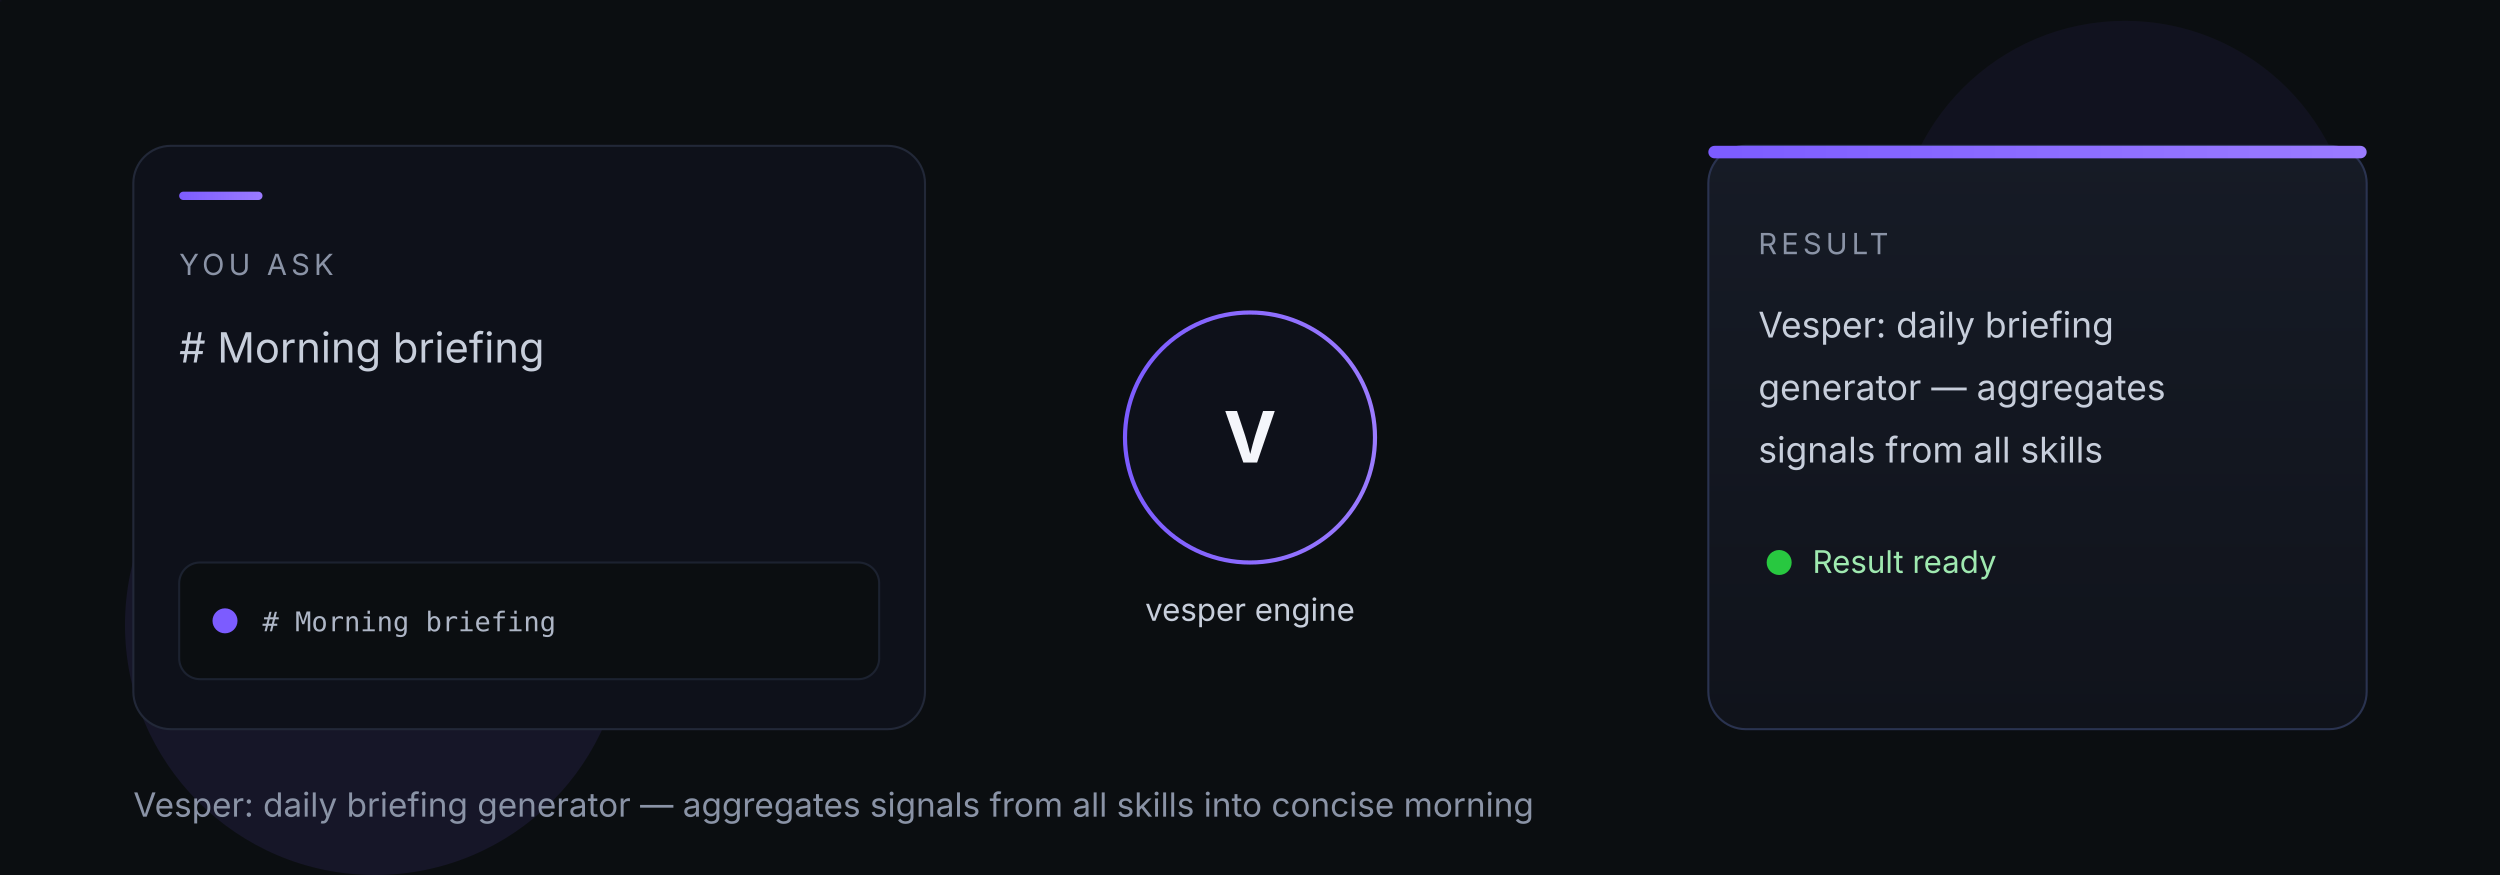
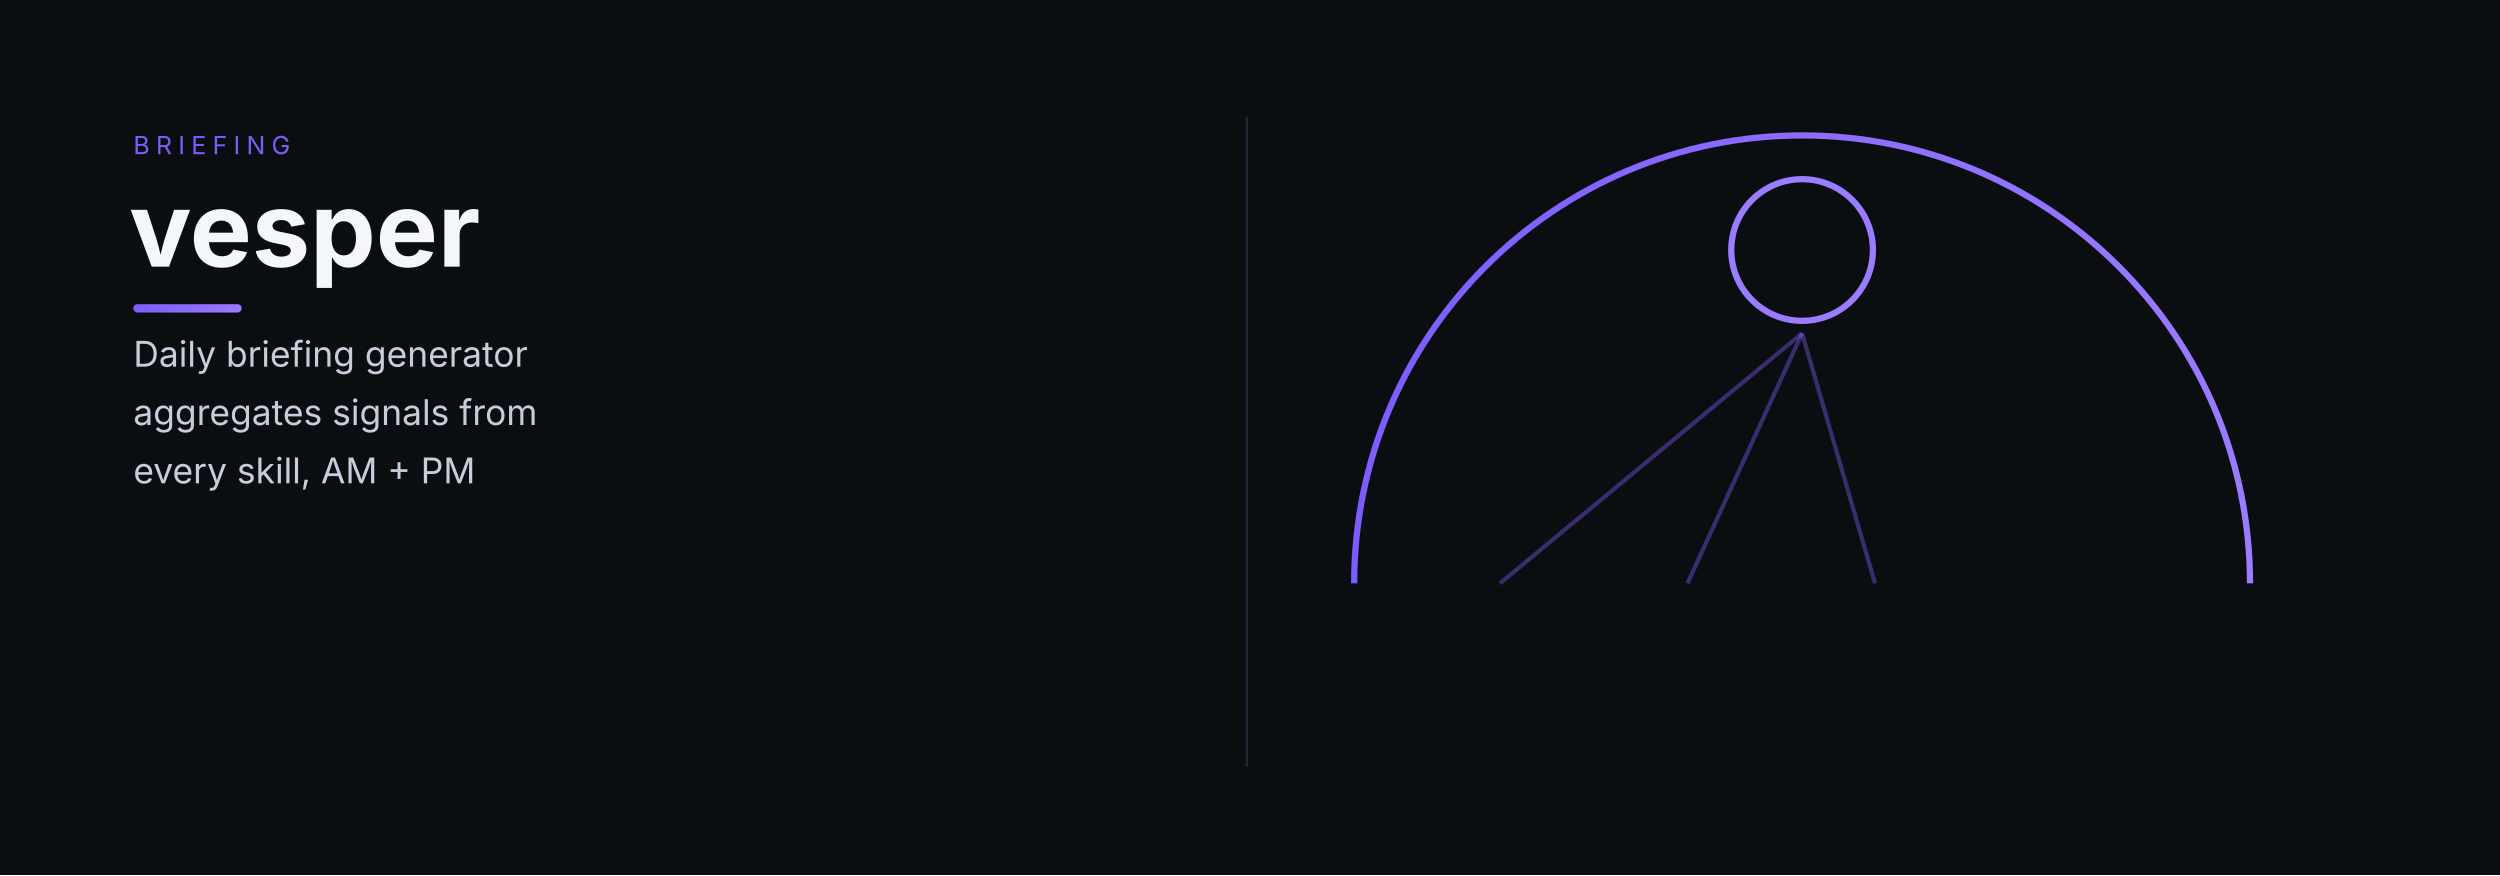
<svg xmlns="http://www.w3.org/2000/svg" width="1200" height="420" viewBox="0 0 1200 420" role="img" aria-labelledby="title desc">
  <defs>
-     <radialGradient id="glow" cx="0.32" cy="0.42" r="0.75" gradientUnits="userSpaceOnUse">
+     <radialGradient id="bg" cx="0.32" cy="0.42" r="0.95" gradientUnits="userSpaceOnUse">
      <stop offset="0" stop-color="#15101F" />
      <stop offset="0.55" stop-color="#0C0F16" />
      <stop offset="1" stop-color="#0B0E11" />
    </radialGradient>
-     <linearGradient id="accent" x1="0" y1="0" x2="1" y2="0">
+     <linearGradient id="acc" x1="0" y1="0" x2="1" y2="0">
      <stop offset="0" stop-color="#7C5CFF" />
      <stop offset="1" stop-color="#9B7BFF" />
    </linearGradient>
-     <linearGradient id="card" x1="0" y1="0" x2="0" y2="1">
+     <linearGradient id="panel" x1="0" y1="0" x2="0" y2="1">
      <stop offset="0" stop-color="#161B26" />
      <stop offset="1" stop-color="#10131B" />
    </linearGradient>
  </defs>
-   <rect width="1200" height="420" fill="url(#glow)" />
-   <circle cx="180" cy="300" r="120" fill="#7C5CFF" opacity="0.10" />
-   <circle cx="1020" cy="120" r="110" fill="#7C5CFF" opacity="0.06" />
-   <g transform="translate(64 70)">
-     <rect x="0" y="0" width="380" height="280" rx="18" fill="#0E111A" stroke="#222838" />
-     <rect x="22" y="22" width="40" height="4" rx="2" fill="url(#accent)" />
-     <text x="22" y="62" font-family="-apple-system, BlinkMacSystemFont, Segoe UI, sans-serif" font-size="14" letter-spacing="2" fill="#8A93A6">YOU ASK</text>
-     <text x="22" y="104" font-family="-apple-system, BlinkMacSystemFont, Segoe UI, sans-serif" font-size="20" fill="#C7CEDB"># Morning briefing</text>
-     <g transform="translate(22 200)">
-       <rect width="336" height="56" rx="10" fill="#0B0E11" stroke="#1C2230" />
-       <circle cx="22" cy="28" r="6" fill="#7C5CFF" />
-       <text x="40" y="33" font-family="ui-monospace, SFMono-Regular, Menlo, monospace" font-size="13" fill="#AEB6C6"># Morning briefing</text>
-     </g>
-   </g>
-   <g transform="translate(540 150)">
-     <circle cx="60" cy="60" r="60" fill="#0E111A" stroke="url(#accent)" stroke-width="2" />
-     <text x="60" y="72" text-anchor="middle" font-family="-apple-system, BlinkMacSystemFont, Segoe UI, sans-serif" font-size="34" font-weight="700" fill="#F4F6FB">V</text>
-     <text x="60" y="148" text-anchor="middle" font-family="-apple-system, BlinkMacSystemFont, Segoe UI, sans-serif" font-size="15" fill="#C7CEDB">vesper engine</text>
-   </g>
-   <g transform="translate(820 70)">
-     <rect x="0" y="0" width="316" height="280" rx="18" fill="url(#card)" stroke="#2A3350" />
-     <rect x="0" y="0" width="316" height="6" rx="3" fill="url(#accent)" />
-     <text x="24" y="52" font-family="-apple-system, BlinkMacSystemFont, Segoe UI, sans-serif" font-size="14" letter-spacing="2" fill="#8A93A6">RESULT</text>
-     <text x="24" y="92" font-family="-apple-system, BlinkMacSystemFont, Segoe UI, sans-serif" font-size="17" fill="#C7CEDB">Vesper: daily briefing</text>
-     <text x="24" y="122" font-family="-apple-system, BlinkMacSystemFont, Segoe UI, sans-serif" font-size="17" fill="#C7CEDB">generator — aggregates</text>
-     <text x="24" y="152" font-family="-apple-system, BlinkMacSystemFont, Segoe UI, sans-serif" font-size="17" fill="#C7CEDB">signals from all skills</text>
-     <circle cx="34" cy="200" r="6" fill="#28C840" />
-     <text x="50" y="205" font-family="-apple-system, BlinkMacSystemFont, Segoe UI, sans-serif" font-size="15" fill="#9FE9B0">Result ready</text>
-   </g>
-   <text x="64" y="392" font-family="-apple-system, BlinkMacSystemFont, Segoe UI, sans-serif" font-size="16" fill="#8A93A6">Vesper: daily briefing generator — aggregates signals from all skills into concise morning</text>
+   <rect width="1200" height="420" fill="url(#bg)" />
+   <rect x="598" y="56" width="1" height="312" fill="#222838" />
+   <text x="64" y="74" font-family="-apple-system,BlinkMacSystemFont,Segoe UI,sans-serif" font-size="12" letter-spacing="3" fill="#7C5CFF">BRIEFING</text>
+   <text x="62" y="128" font-family="-apple-system,BlinkMacSystemFont,Segoe UI,sans-serif" font-size="50" font-weight="700" fill="#F4F6FB">vesper</text>
+   <rect x="64" y="146" width="52" height="4" rx="2" fill="url(#acc)" />
+   <text x="64" y="176" font-family="-apple-system,BlinkMacSystemFont,Segoe UI,sans-serif" font-size="17" fill="#C7CEDB">Daily briefing generator</text>
+   <text x="64" y="204" font-family="-apple-system,BlinkMacSystemFont,Segoe UI,sans-serif" font-size="17" fill="#C7CEDB">aggregates signals from</text>
+   <text x="64" y="232" font-family="-apple-system,BlinkMacSystemFont,Segoe UI,sans-serif" font-size="17" fill="#C7CEDB">every skill, AM + PM</text>
+   <path d="M650 280 A 200 200 0 0 1 1080 280" fill="none" stroke="url(#acc)" stroke-width="3" />
+   <circle cx="865" cy="120" r="34" fill="none" stroke="#9B7BFF" stroke-width="3" />
+   <line x1="720" y1="280" x2="865" y2="160" stroke="#7C5CFF" stroke-width="2" opacity="0.4" />
+   <line x1="810" y1="280" x2="865" y2="160" stroke="#7C5CFF" stroke-width="2" opacity="0.4" />
+   <line x1="900" y1="280" x2="865" y2="160" stroke="#7C5CFF" stroke-width="2" opacity="0.4" />
</svg>
